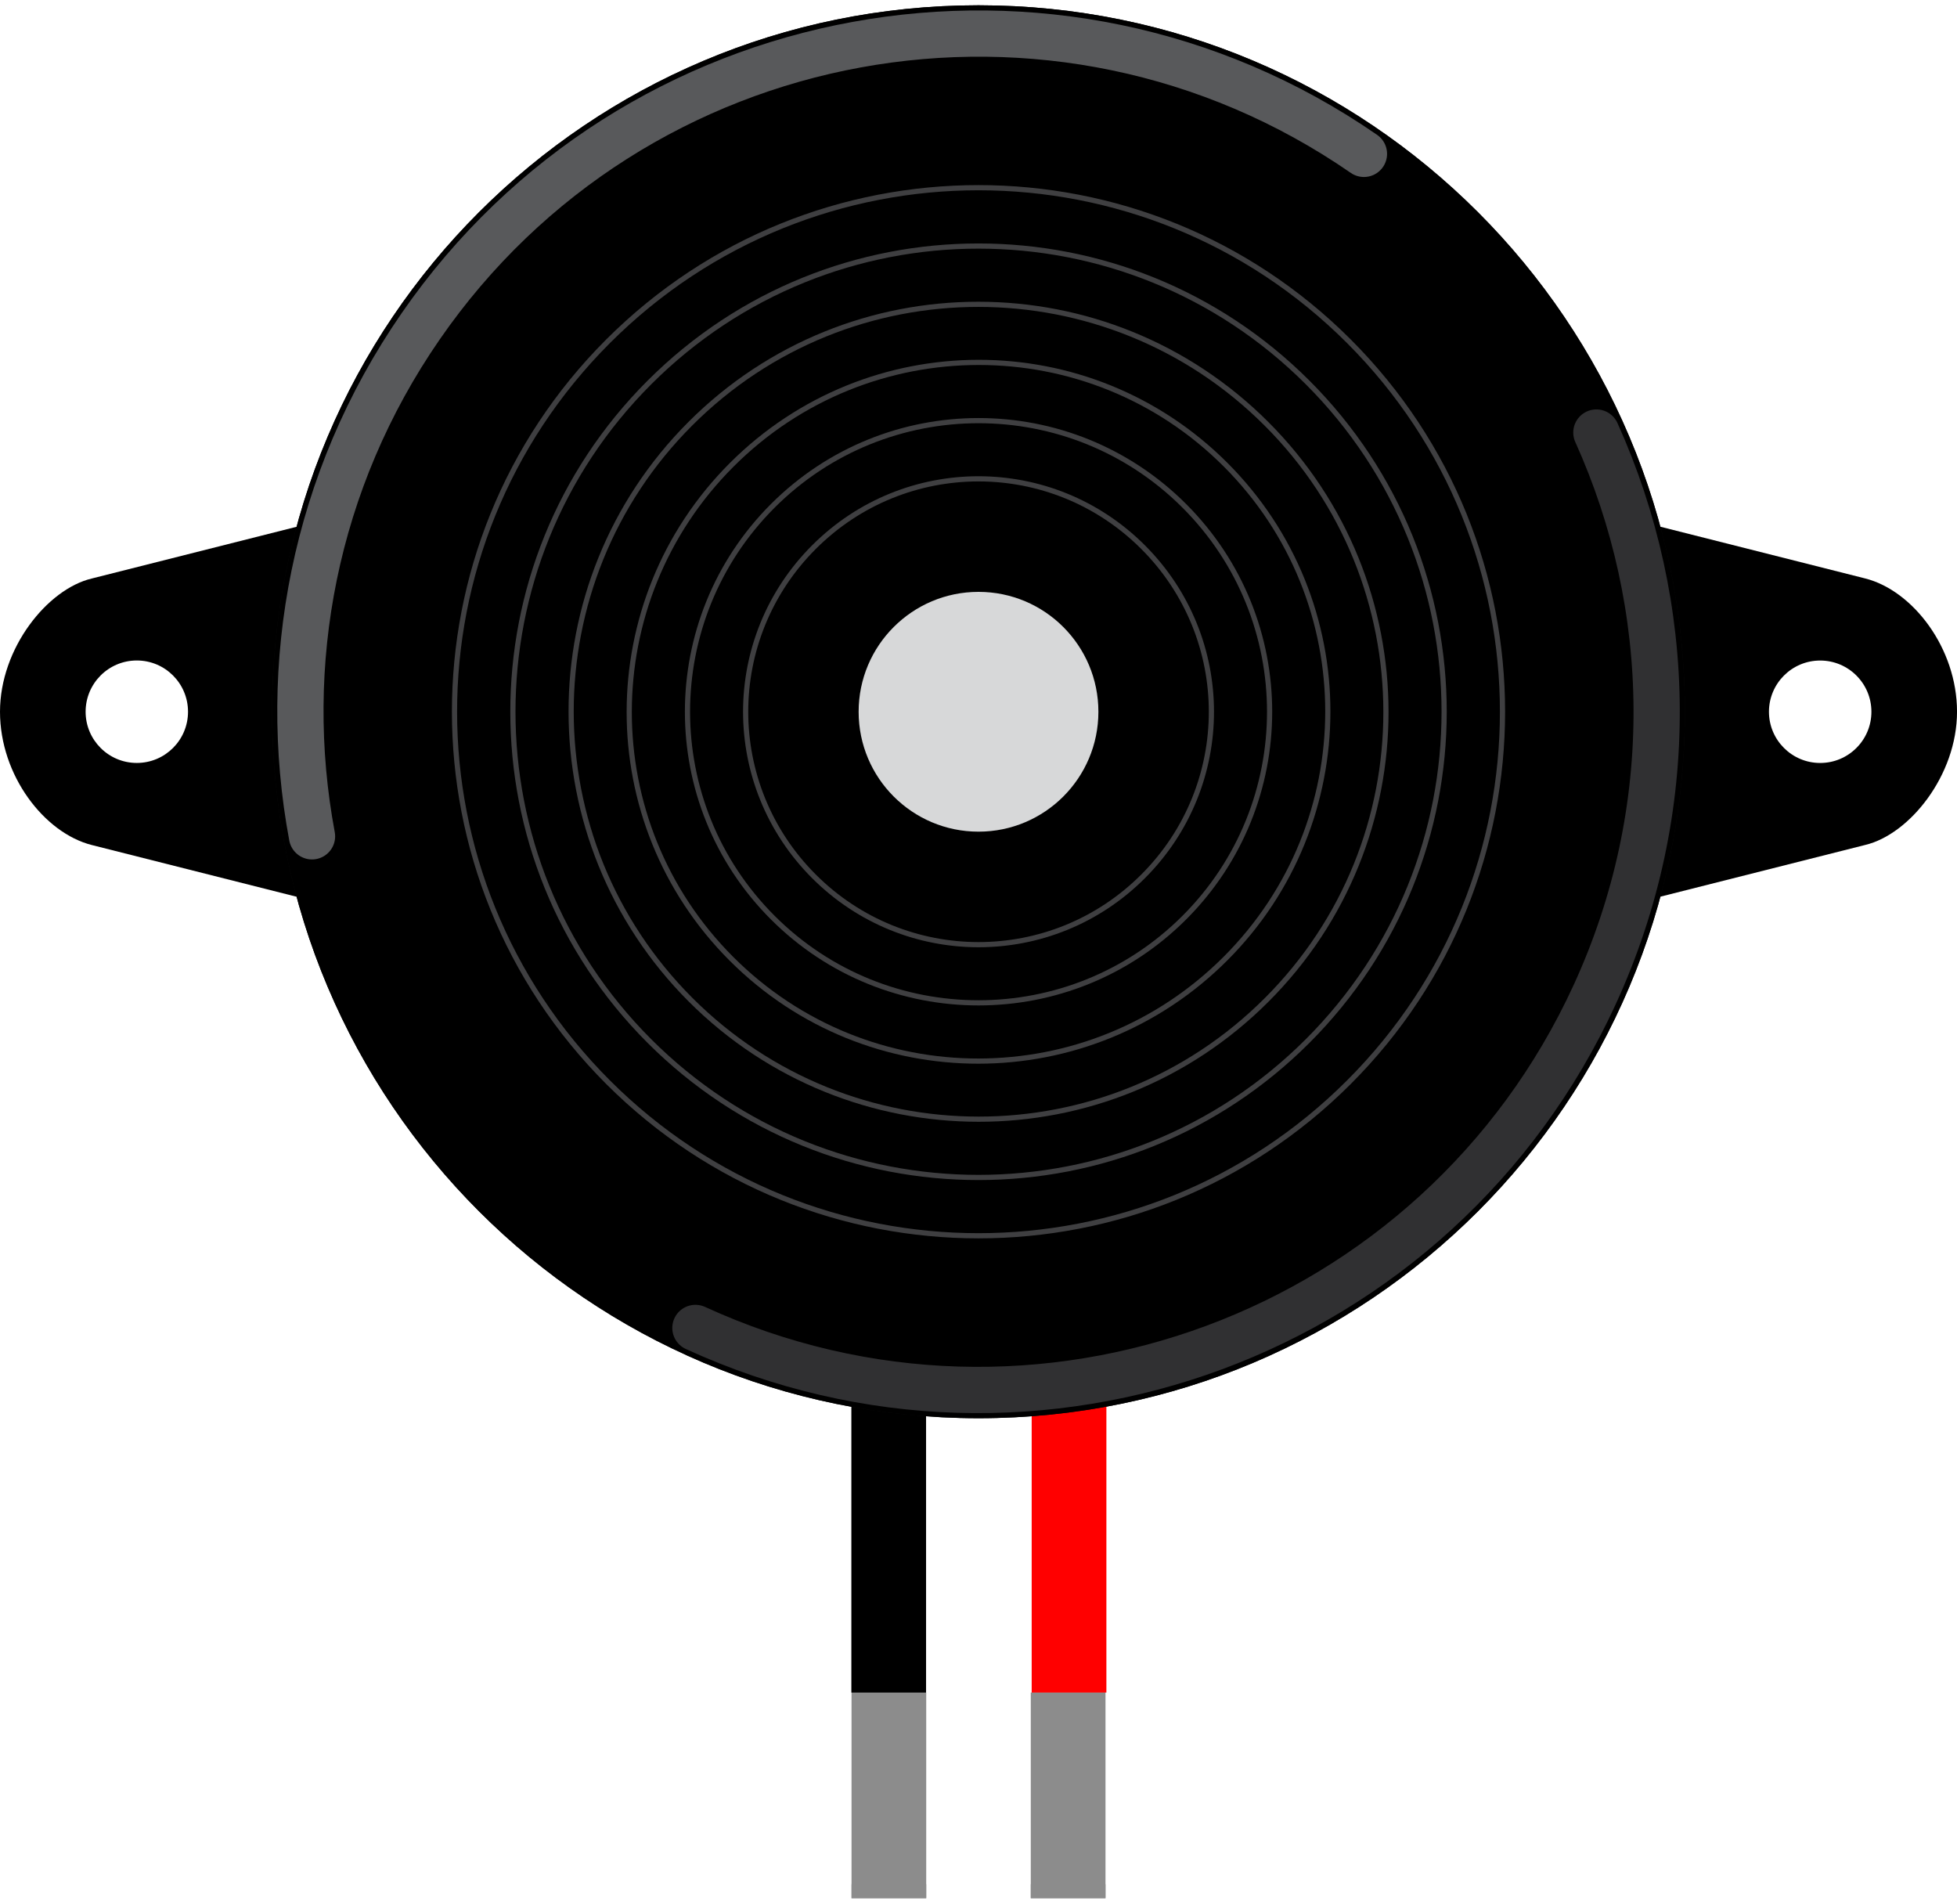
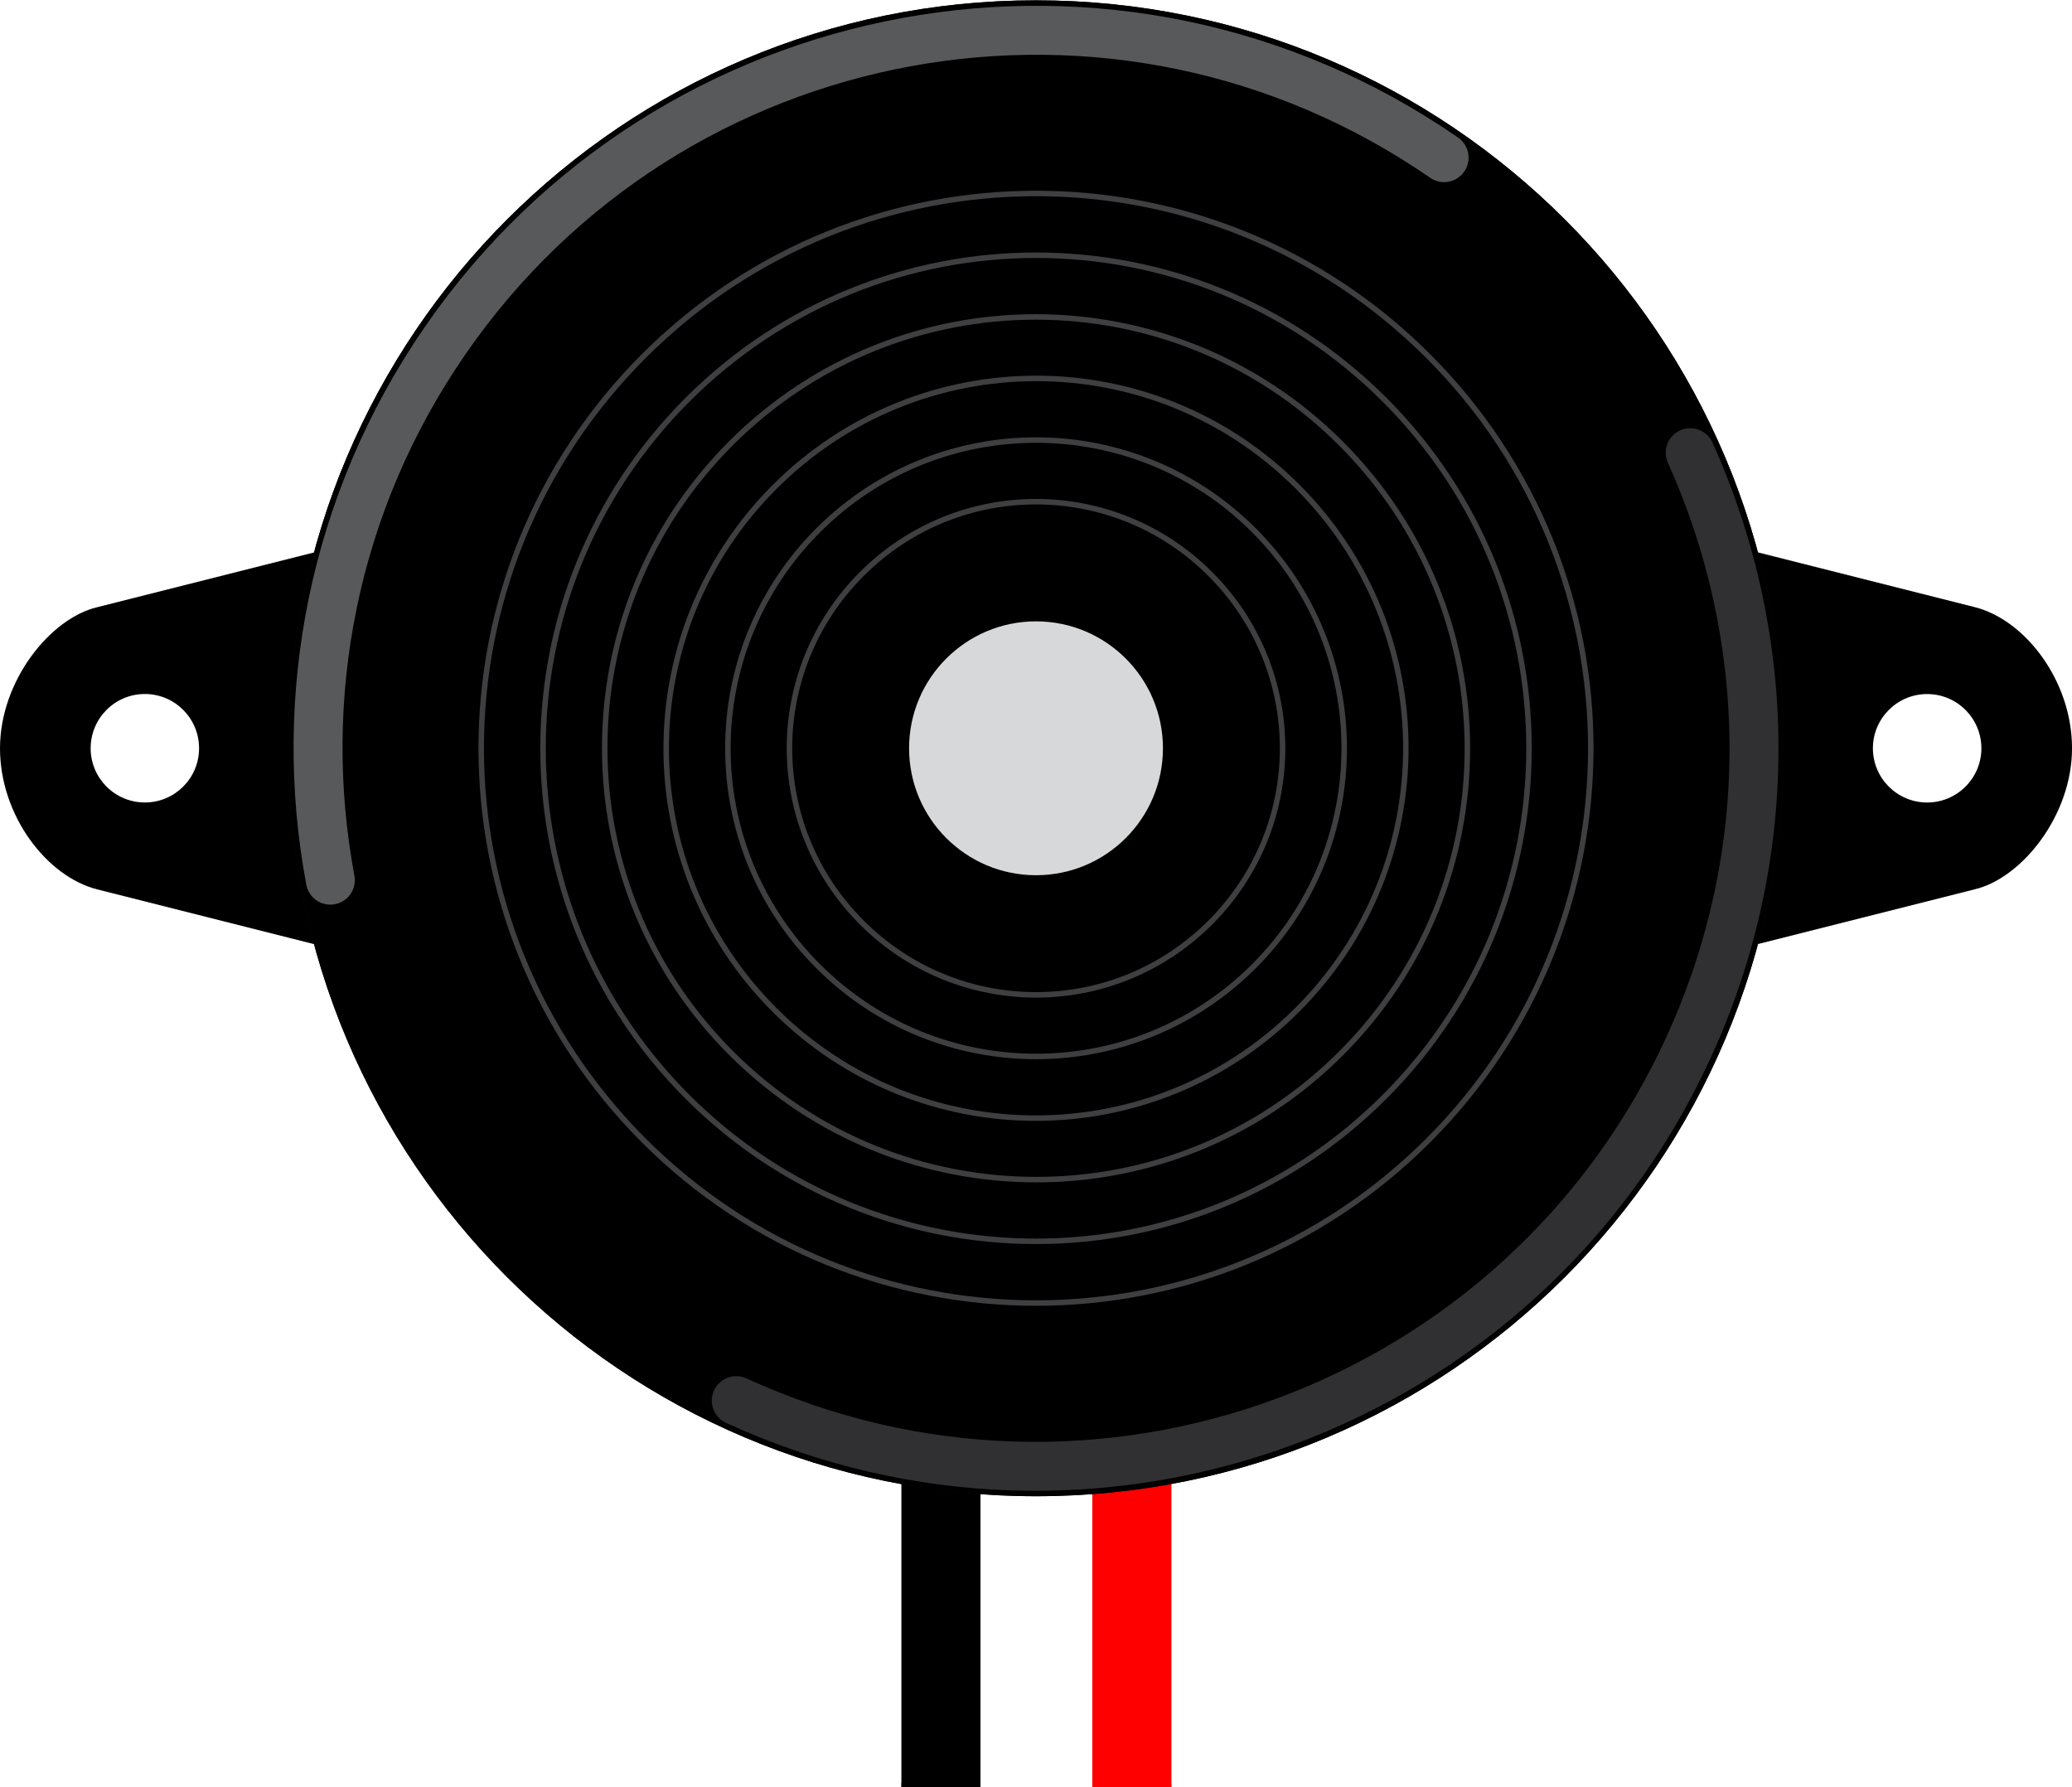
- <svg xmlns="http://www.w3.org/2000/svg" version="1.2" baseProfile="tiny" id="Layer_1" x="0px" y="0px" width="1.09in" height="1.06in" viewBox="0 0 78.585 76.002" xml:space="preserve">
+ <svg xmlns="http://www.w3.org/2000/svg" version="1.2" baseProfile="tiny" id="Layer_1" x="0" y="0" width="1.09in" height="0.94in" viewBox="0 0 78.585 67.749">
  <g id="breadboard">
-     <rect id="connector0pin" x="34.194" y="67.748" fill="#8C8C8C" width="2.999" height="8.256" />
-     <rect id="connector1pin" x="41.392" y="67.748" fill="#8C8C8C" width="3" height="8.256" />
-     <rect id="connector0terminal" x="34.194" y="75.444" fill="#8C8C8C" width="2.999" height="0.561" />
-     <rect id="connector1terminal" x="41.392" y="75.444" fill="#8C8C8C" width="3" height="0.561" />
+     <rect id="connector0pin" x="34.194" y="66" fill="none" width="1" height="1" />
+     <rect id="connector1pin" x="41.392" y="66" fill="none" width="1" height="1" />
+     <rect id="connector0terminal" x="34.194" y="66" fill="none" width="1" height="0.561" />
+     <rect id="connector1terminal" x="41.392" y="66" fill="none" width="1" height="0.561" />
+     <line id="connector0leg" stroke-linecap="round" x1="35.687" y1="67.749" x2="35.687" y2="76.004" stroke="#000000" fill="none" stroke-width="3" />
+     <line id="connector1leg" stroke-linecap="round" x1="42.928" y1="67.749" x2="42.928" y2="76.004" stroke="#FF0000" fill="none" stroke-width="3" />
    <path fill="none" stroke="#000000" stroke-width="3" d="M35.687,53.132v14.617" />
-     <path fill="none" stroke="#FF0000" stroke-width="3" d="M42.928,53.132c0,0,0,10.369,0,14.617" />
+     <path fill="none" stroke="#FF0000" stroke-width="3" d="M42.928,53.132v14.617" />
    <g>
      <path d="M3.684,23.018C1.907,23.44,0,25.81,0,28.368c0,2.558,1.779,4.867,3.684,5.35c1.906,0.48,10.304,2.602,10.304,2.602V20.416    L3.684,23.018z M5.494,30.423c-1.136,0-2.056-0.921-2.056-2.056c0-1.136,0.92-2.058,2.056-2.058c1.136,0,2.056,0.921,2.056,2.058    C7.55,29.503,6.63,30.423,5.494,30.423z" />
    </g>
    <g>
      <path d="M74.901,23.016c-1.905-0.479-10.304-2.602-10.304-2.602v15.903l10.304-2.602c1.776-0.423,3.685-2.792,3.685-5.35    C78.585,25.807,76.807,23.498,74.901,23.016z M73.091,30.424c-1.135,0-2.057-0.921-2.057-2.056c0-1.136,0.922-2.057,2.057-2.057    c1.136,0,2.057,0.921,2.057,2.057C75.148,29.503,74.227,30.424,73.091,30.424z" />
    </g>
    <circle fill="#0D0D0D" cx="39.292" cy="28.367" r="28.365" />
    <g>
      <circle cx="39.292" cy="28.368" r="28.366" />
    </g>
    <circle fill="#D7D8D9" cx="39.293" cy="28.368" r="4.814" />
    <path fill="none" stroke="#58595B" stroke-width="1.857" stroke-linecap="round" stroke-linejoin="round" d="M12.529,33.369   c-1.288-6.886,0.068-14.262,4.364-20.477C25.438,0.52,42.397-2.582,54.77,5.968" />
    <g>
      <g>
        <path fill="none" stroke="#3F3F41" stroke-width="0.208" stroke-linecap="round" stroke-linejoin="round" d="M54.167,43.241     c8.223-8.223,8.223-21.526,0-29.748c-8.223-8.223-21.526-8.223-29.75,0c-8.222,8.222-8.221,21.525,0,29.748     C32.641,51.463,45.946,51.463,54.167,43.241z" />
        <path fill="none" stroke="#3F3F41" stroke-width="0.208" stroke-linecap="round" stroke-linejoin="round" d="M26.075,41.587     c-7.306-7.307-7.306-19.131,0-26.438c7.306-7.307,19.129-7.306,26.437,0c7.306,7.308,7.305,19.129-0.001,26.437     C45.205,48.892,33.381,48.894,26.075,41.587z" />
        <path fill="none" stroke="#3F3F41" stroke-width="0.208" stroke-linecap="round" stroke-linejoin="round" d="M50.863,39.937     c6.393-6.391,6.385-16.741-0.007-23.131c-6.392-6.392-16.741-6.398-23.132-0.007c-6.392,6.391-6.383,16.74,0.008,23.133     C34.123,46.319,44.473,46.329,50.863,39.937z" />
        <path fill="none" stroke="#3F3F41" stroke-width="0.208" stroke-linecap="round" stroke-linejoin="round" d="M29.374,38.289     c-5.484-5.484-5.47-14.359,0.007-19.835c5.476-5.477,14.351-5.49,19.833-0.007c5.481,5.482,5.47,14.357-0.006,19.833     C43.731,43.758,34.856,43.771,29.374,38.289z" />
        <path fill="none" stroke="#3F3F41" stroke-width="0.208" stroke-linecap="round" stroke-linejoin="round" d="M47.559,36.632     c4.562-4.562,4.567-11.961,0-16.53c-4.567-4.568-11.969-4.561-16.529,0c-4.561,4.562-4.569,11.961,0,16.53     C35.597,41.201,42.998,41.192,47.559,36.632z" />
        <path fill="none" stroke="#3F3F41" stroke-width="0.208" stroke-linecap="round" stroke-linejoin="round" d="M32.685,34.976     c-3.653-3.652-3.661-9.557,0-13.218c3.66-3.66,9.564-3.653,13.218,0.001c3.653,3.653,3.66,9.557,0,13.217     C42.242,38.638,36.338,38.629,32.685,34.976z" />
      </g>
    </g>
    <path fill="none" stroke="#303032" stroke-width="1.857" stroke-linecap="round" stroke-linejoin="round" d="M27.925,53.108   c13.667,6.275,29.833,0.289,36.108-13.377c3.422-7.449,3.198-15.645,0.071-22.574" />
  </g>
</svg>
